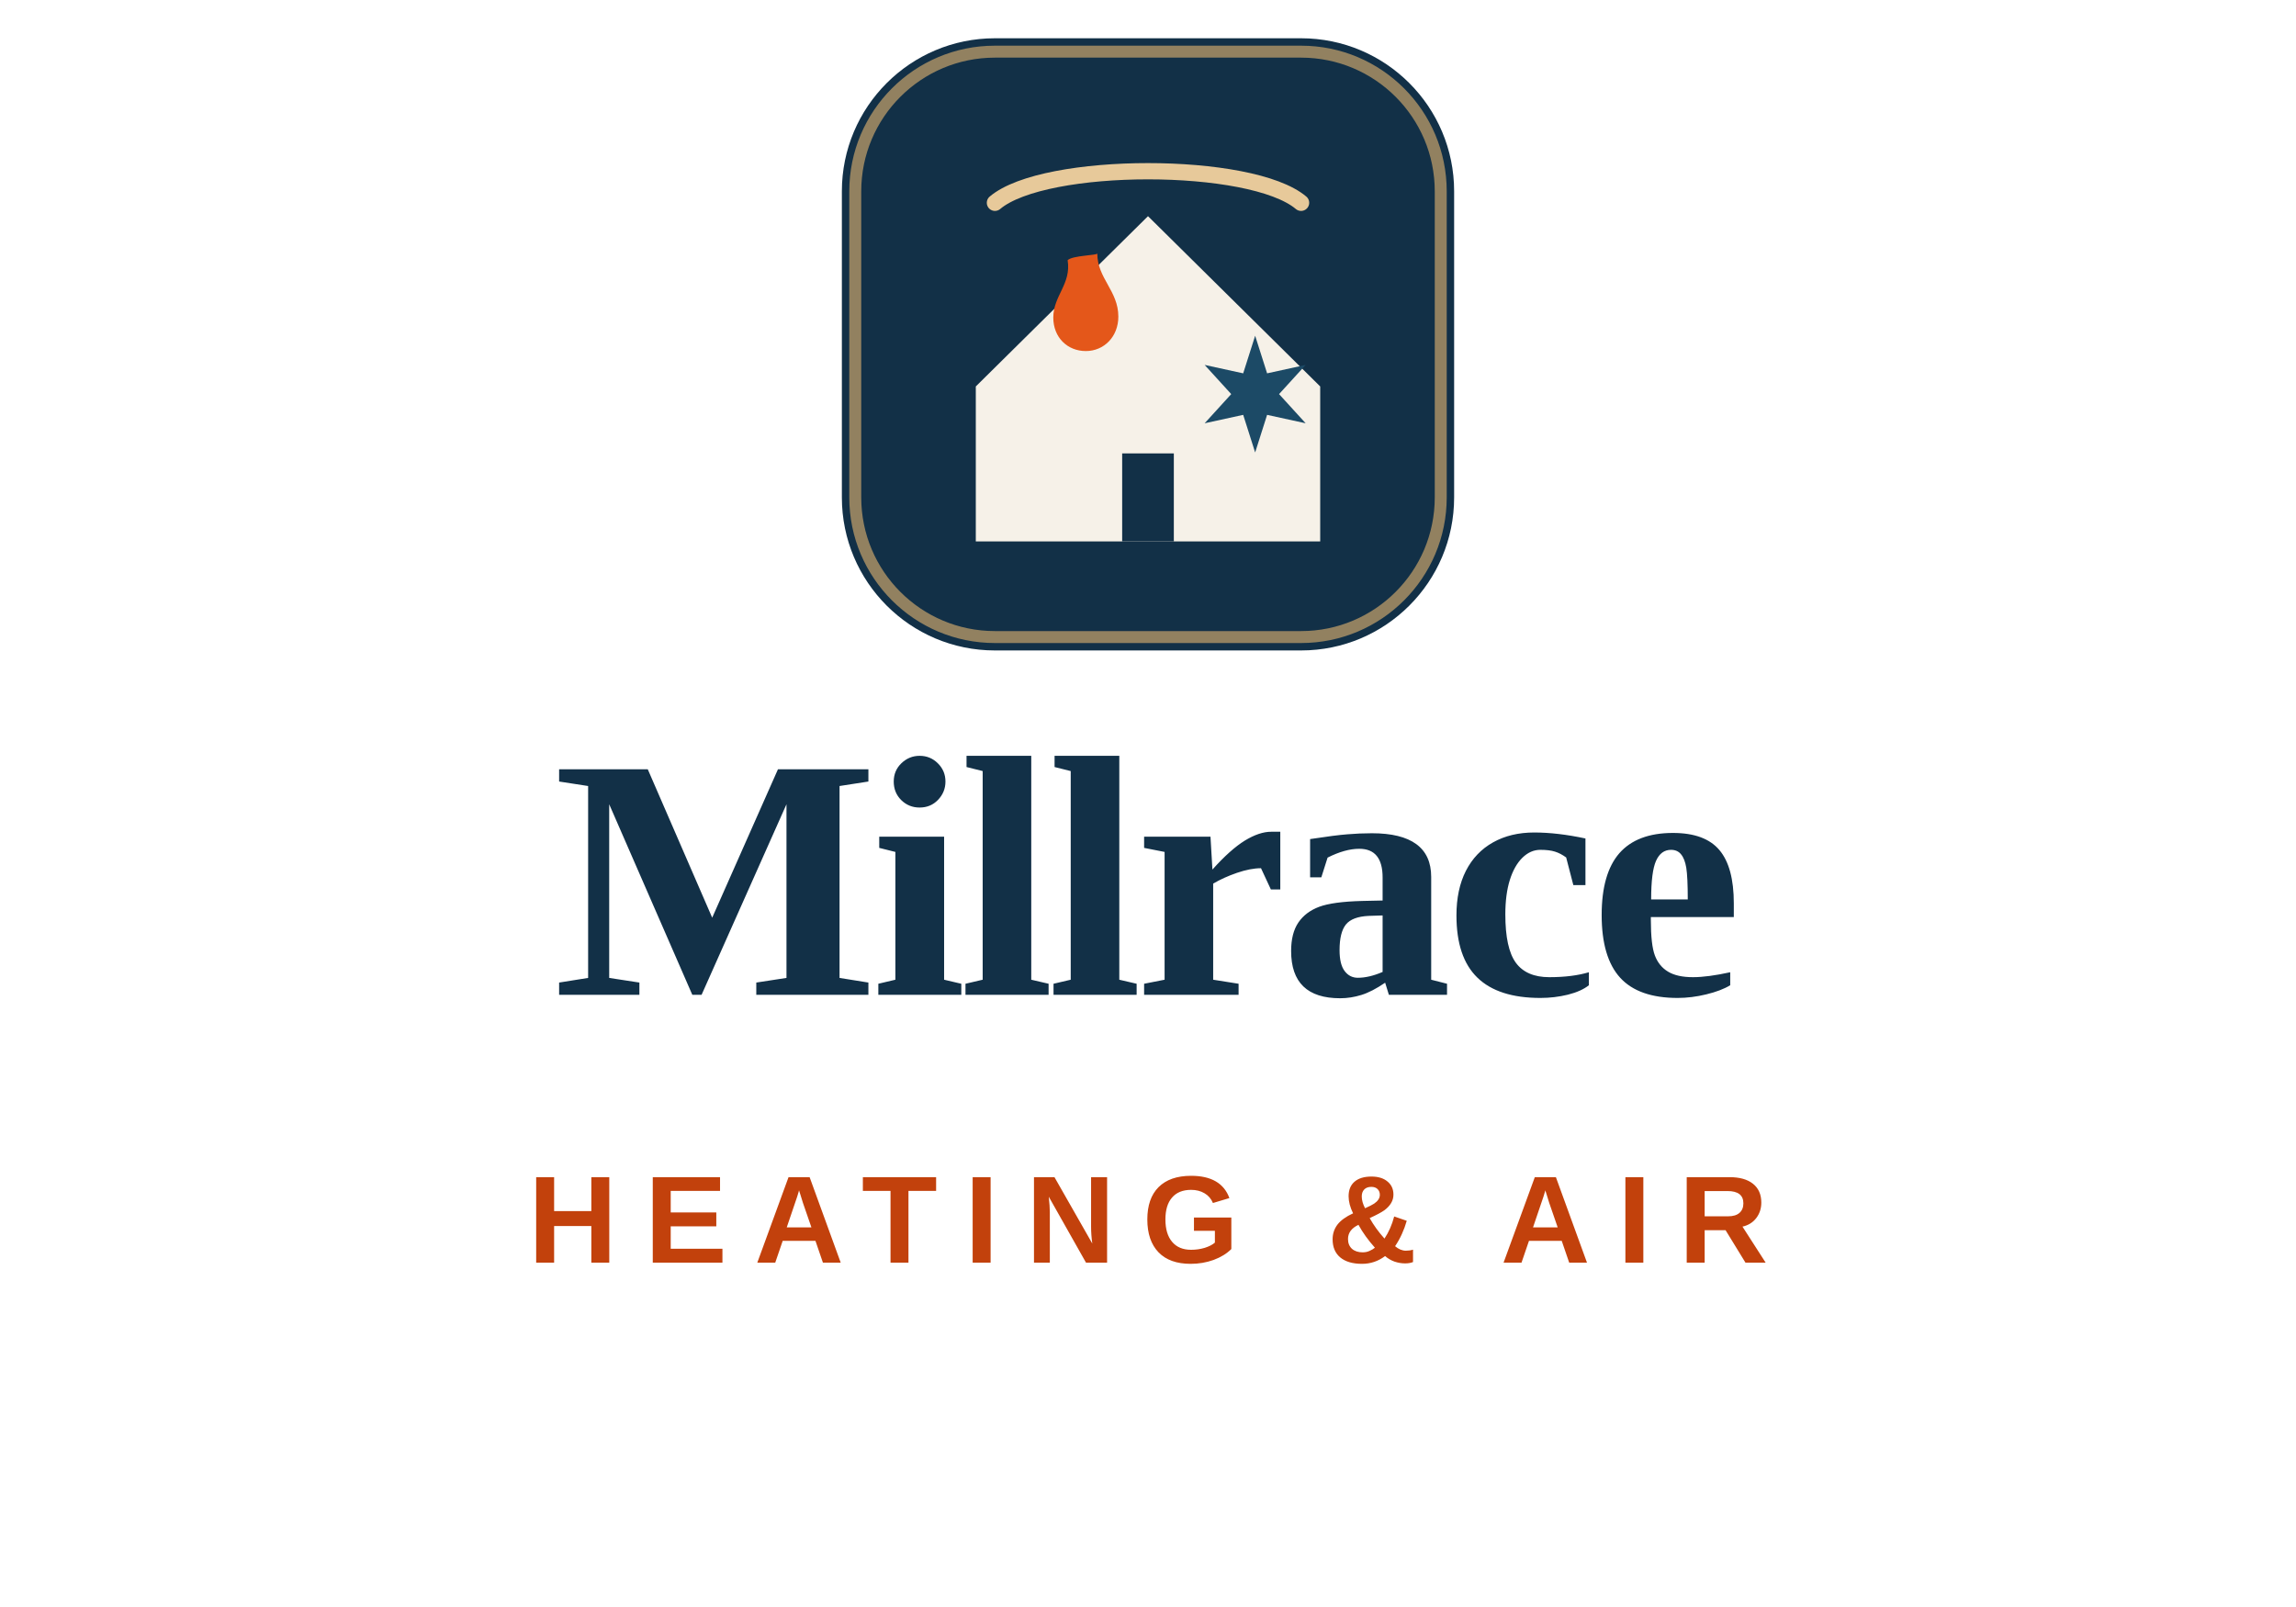
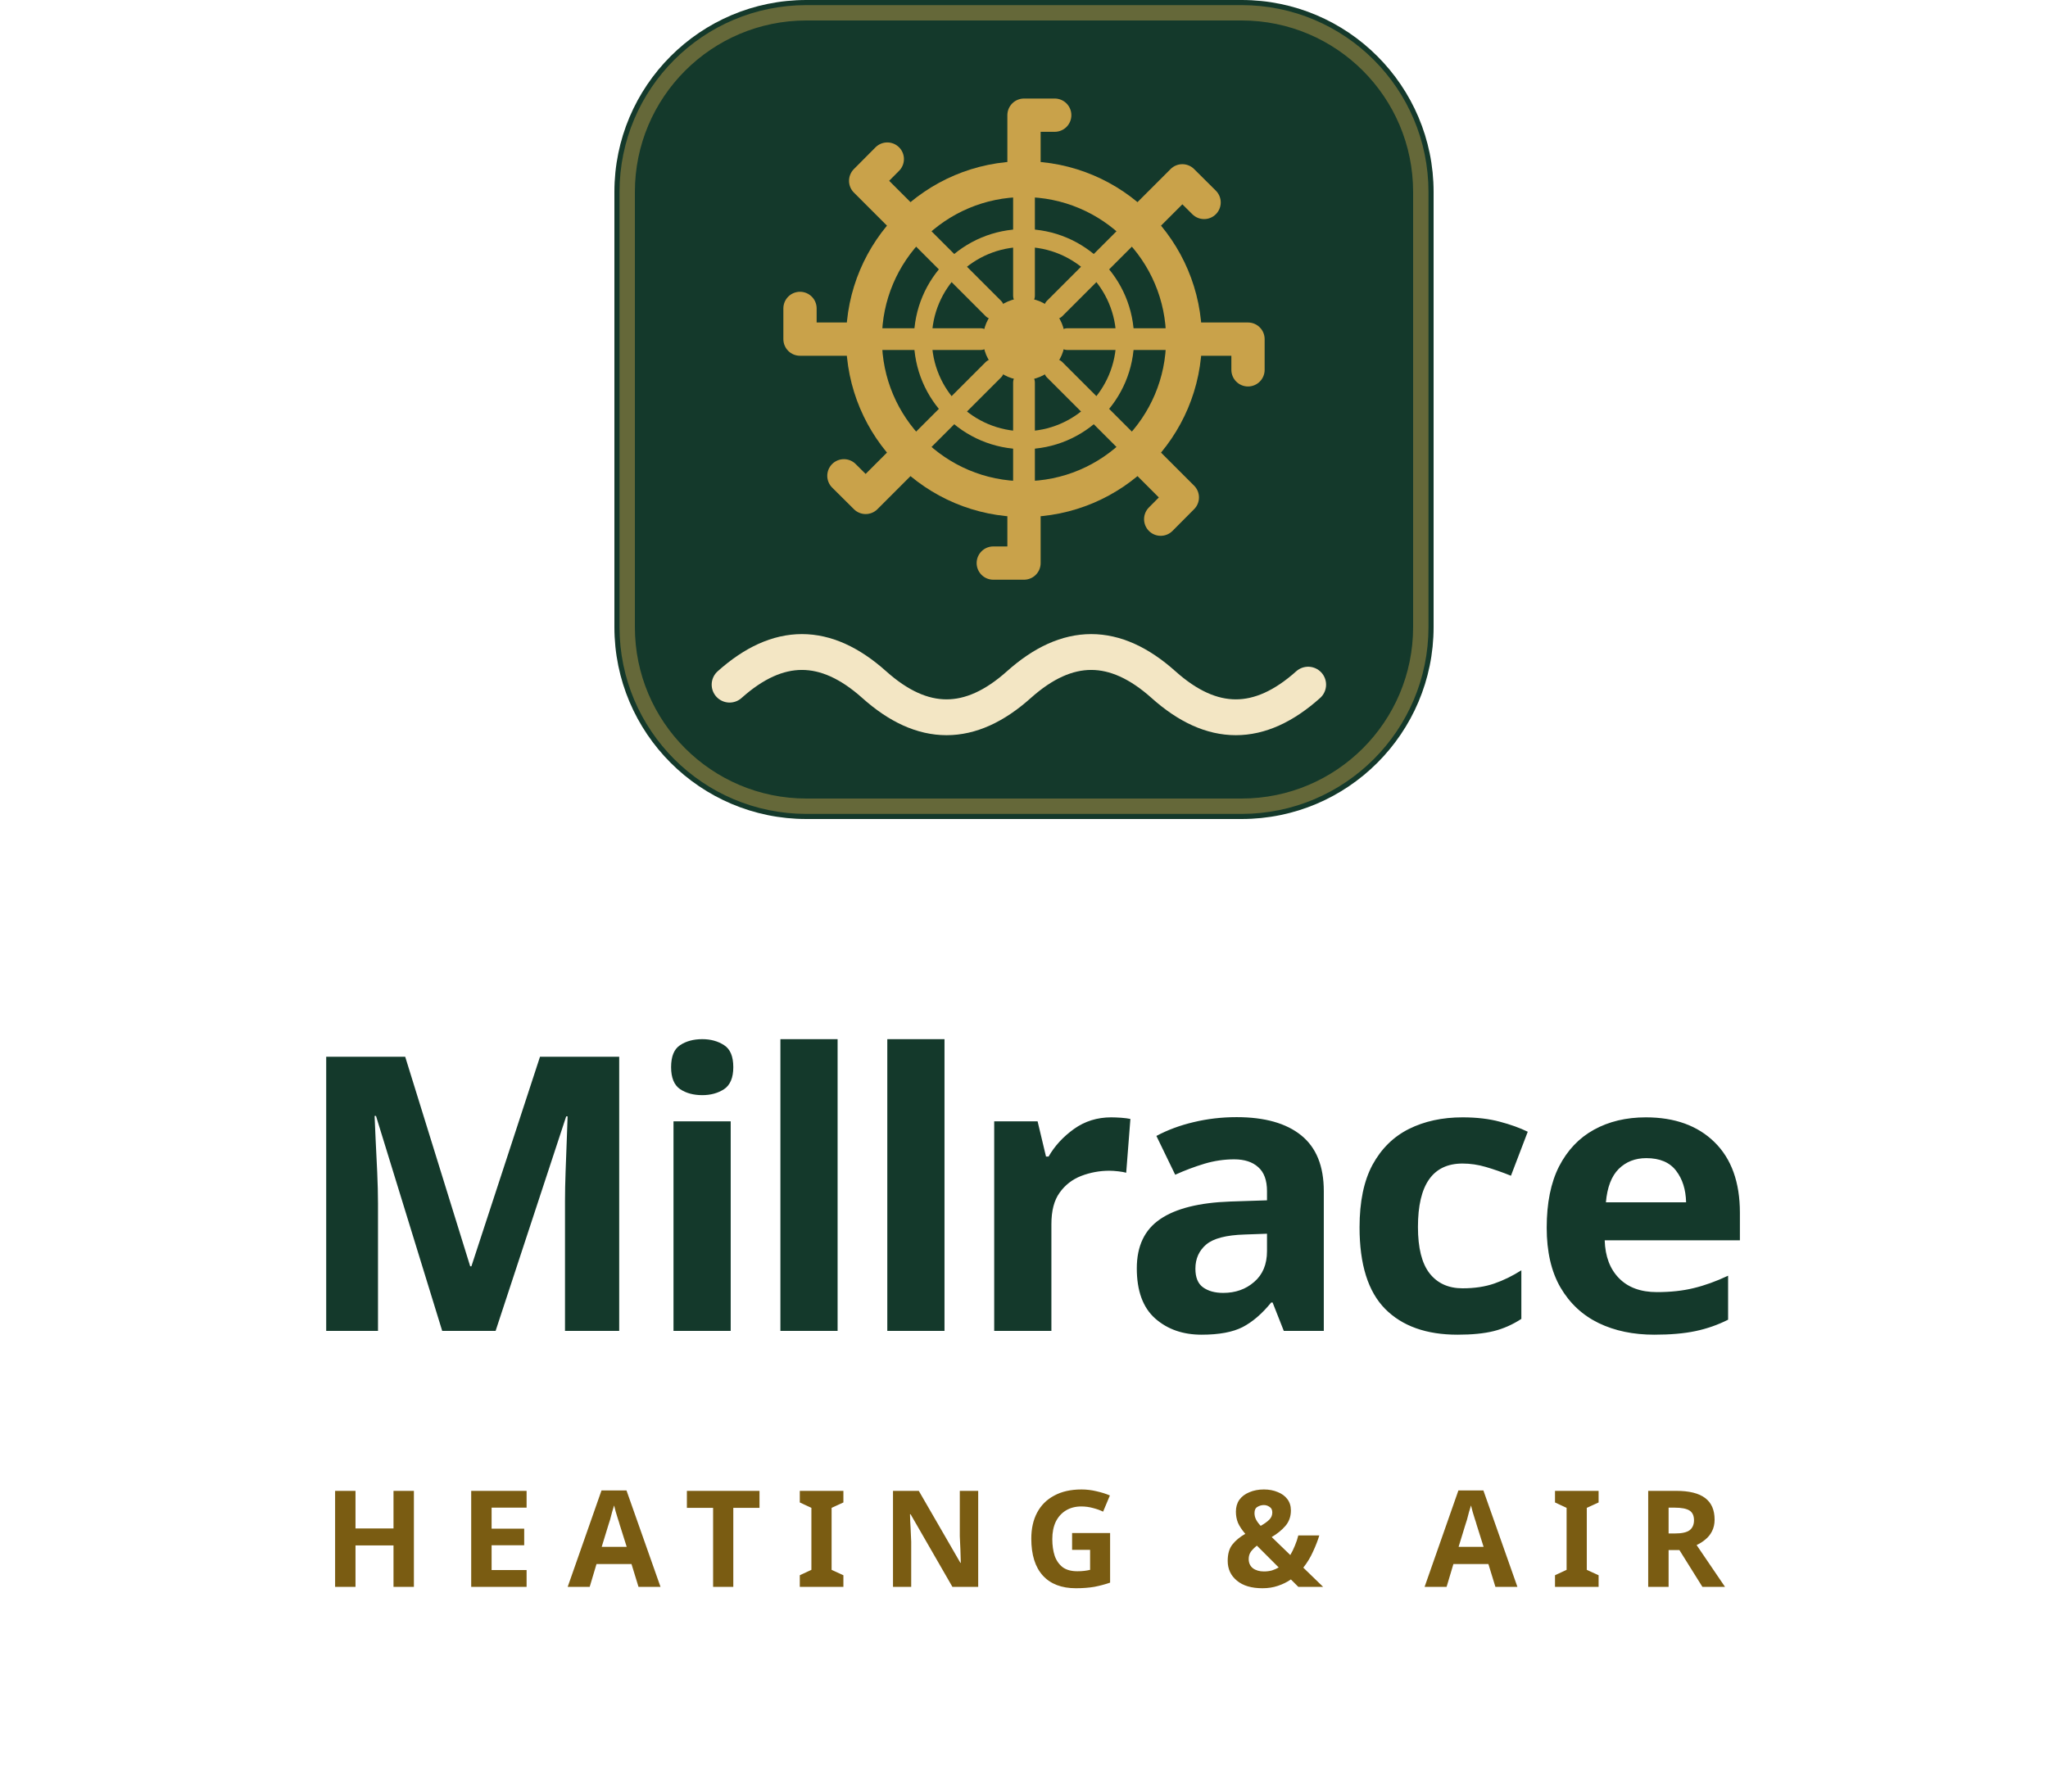
- <svg xmlns="http://www.w3.org/2000/svg" viewBox="0 0 240 168" role="img" aria-label="Millrace Heating and Air">
-   <g transform="translate(88 4)">
-     <rect width="64" height="64" rx="16" fill="#123047" />
-     <rect x="1.4" y="1.4" width="61.2" height="61.2" rx="14.6" fill="none" stroke="#C9A46C" stroke-opacity="0.7" stroke-width="1.25" />
-     <path d="M16 17.2c5.2-4.4 26.8-4.4 32 0" fill="none" stroke="#E7C99A" stroke-width="1.7" stroke-linecap="round" />
-     <path d="M14 36.4 32 18.6 50 36.4V52.6H14Z" fill="#F6F1E8" />
-     <path d="M23.6 23.2c.4 2.5-1.5 3.7-1.5 6 0 2.1 1.5 3.5 3.4 3.5s3.4-1.5 3.4-3.6c0-2.7-2.2-4-2.2-6.6 0 .2-2.6.2-3.1.7Z" fill="#E4571A" />
-     <path d="M43.2,31.1L44.45,35.03L48.48,34.15L45.7,37.2L48.48,40.25L44.45,39.37L43.2,43.3L41.95,39.37L37.92,40.25L40.7,37.2L37.92,34.15L41.95,35.03Z" fill="#1C4A66" />
-     <path d="M29.3 43.4h5.4v9.2h-5.4z" fill="#123047" />
+ <svg xmlns="http://www.w3.org/2000/svg" viewBox="0 0 160 140" width="640" height="560">
+   <g transform="translate(48 0)">
+     <rect width="64" height="64" rx="15" fill="#14392b" />
+     <rect x="1" y="1" width="62" height="62" rx="14" fill="none" stroke="#c9a24a" stroke-opacity=".45" stroke-width="1.2" />
+     <circle cx="32" cy="26.5" r="12.5" fill="none" stroke="#c9a24a" stroke-width="2.8" />
+     <circle cx="32" cy="26.5" r="7.9" fill="none" stroke="#c9a24a" stroke-width="1.4" />
+     <path d="M35.40 26.50L44.50 26.50" stroke="#c9a24a" stroke-width="1.7" stroke-linecap="round" />
+     <path d="M45.70 26.50L49.50 26.50L49.50 28.90" fill="none" stroke="#c9a24a" stroke-width="2.6" stroke-linecap="round" stroke-linejoin="round" />
+     <path d="M34.40 28.90L40.84 35.34" stroke="#c9a24a" stroke-width="1.7" stroke-linecap="round" />
+     <path d="M41.69 36.19L44.37 38.87L42.68 40.57" fill="none" stroke="#c9a24a" stroke-width="2.6" stroke-linecap="round" stroke-linejoin="round" />
+     <path d="M32.00 29.90L32.00 39.00" stroke="#c9a24a" stroke-width="1.7" stroke-linecap="round" />
+     <path d="M32.00 40.20L32.00 44.00L29.60 44.00" fill="none" stroke="#c9a24a" stroke-width="2.6" stroke-linecap="round" stroke-linejoin="round" />
+     <path d="M29.60 28.90L23.16 35.34" stroke="#c9a24a" stroke-width="1.7" stroke-linecap="round" />
+     <path d="M22.31 36.19L19.63 38.87L17.93 37.18" fill="none" stroke="#c9a24a" stroke-width="2.6" stroke-linecap="round" stroke-linejoin="round" />
+     <path d="M28.60 26.50L19.50 26.50" stroke="#c9a24a" stroke-width="1.7" stroke-linecap="round" />
+     <path d="M18.30 26.50L14.50 26.50L14.50 24.10" fill="none" stroke="#c9a24a" stroke-width="2.6" stroke-linecap="round" stroke-linejoin="round" />
+     <path d="M29.60 24.10L23.16 17.66" stroke="#c9a24a" stroke-width="1.7" stroke-linecap="round" />
+     <path d="M22.31 16.81L19.63 14.13L21.32 12.43" fill="none" stroke="#c9a24a" stroke-width="2.6" stroke-linecap="round" stroke-linejoin="round" />
+     <path d="M32.00 23.10L32.00 14.00" stroke="#c9a24a" stroke-width="1.7" stroke-linecap="round" />
+     <path d="M32.00 12.80L32.00 9.00L34.40 9.00" fill="none" stroke="#c9a24a" stroke-width="2.6" stroke-linecap="round" stroke-linejoin="round" />
+     <path d="M34.40 24.10L40.84 17.66" stroke="#c9a24a" stroke-width="1.7" stroke-linecap="round" />
+     <path d="M41.69 16.81L44.37 14.13L46.07 15.82" fill="none" stroke="#c9a24a" stroke-width="2.6" stroke-linecap="round" stroke-linejoin="round" />
+     <circle cx="32" cy="26.5" r="3.2" fill="#c9a24a" />
+     <path d="M9 53.5c3.8-3.4 7.5-3.4 11.3 0s7.5 3.4 11.3 0 7.5-3.4 11.3 0 7.5 3.4 11.3 0" fill="none" stroke="#f3e6c4" stroke-width="2.8" stroke-linecap="round" />
  </g>
-   <text x="120" y="104" text-anchor="middle" fill="#123047" font-family="Georgia, 'Times New Roman', serif" font-size="36" font-weight="600" letter-spacing="-0.8">Millrace</text>
-   <text x="120" y="132" text-anchor="middle" fill="#C2410C" font-family="Arial, Helvetica, sans-serif" font-size="13" font-weight="700" letter-spacing="2.8">HEATING &amp; AIR</text>
+   <text x="80" y="104" text-anchor="middle" style="font-family:'Space Grotesk',sans-serif;font-weight:700;font-size:30px;letter-spacing:-0.8px" fill="#14392b">Millrace</text>
+   <text x="80" y="124" text-anchor="middle" style="font-family:Manrope,sans-serif;font-weight:700;font-size:10.5px;letter-spacing:2.6px" fill="#7a5c12">HEATING &amp; AIR</text>
</svg>
